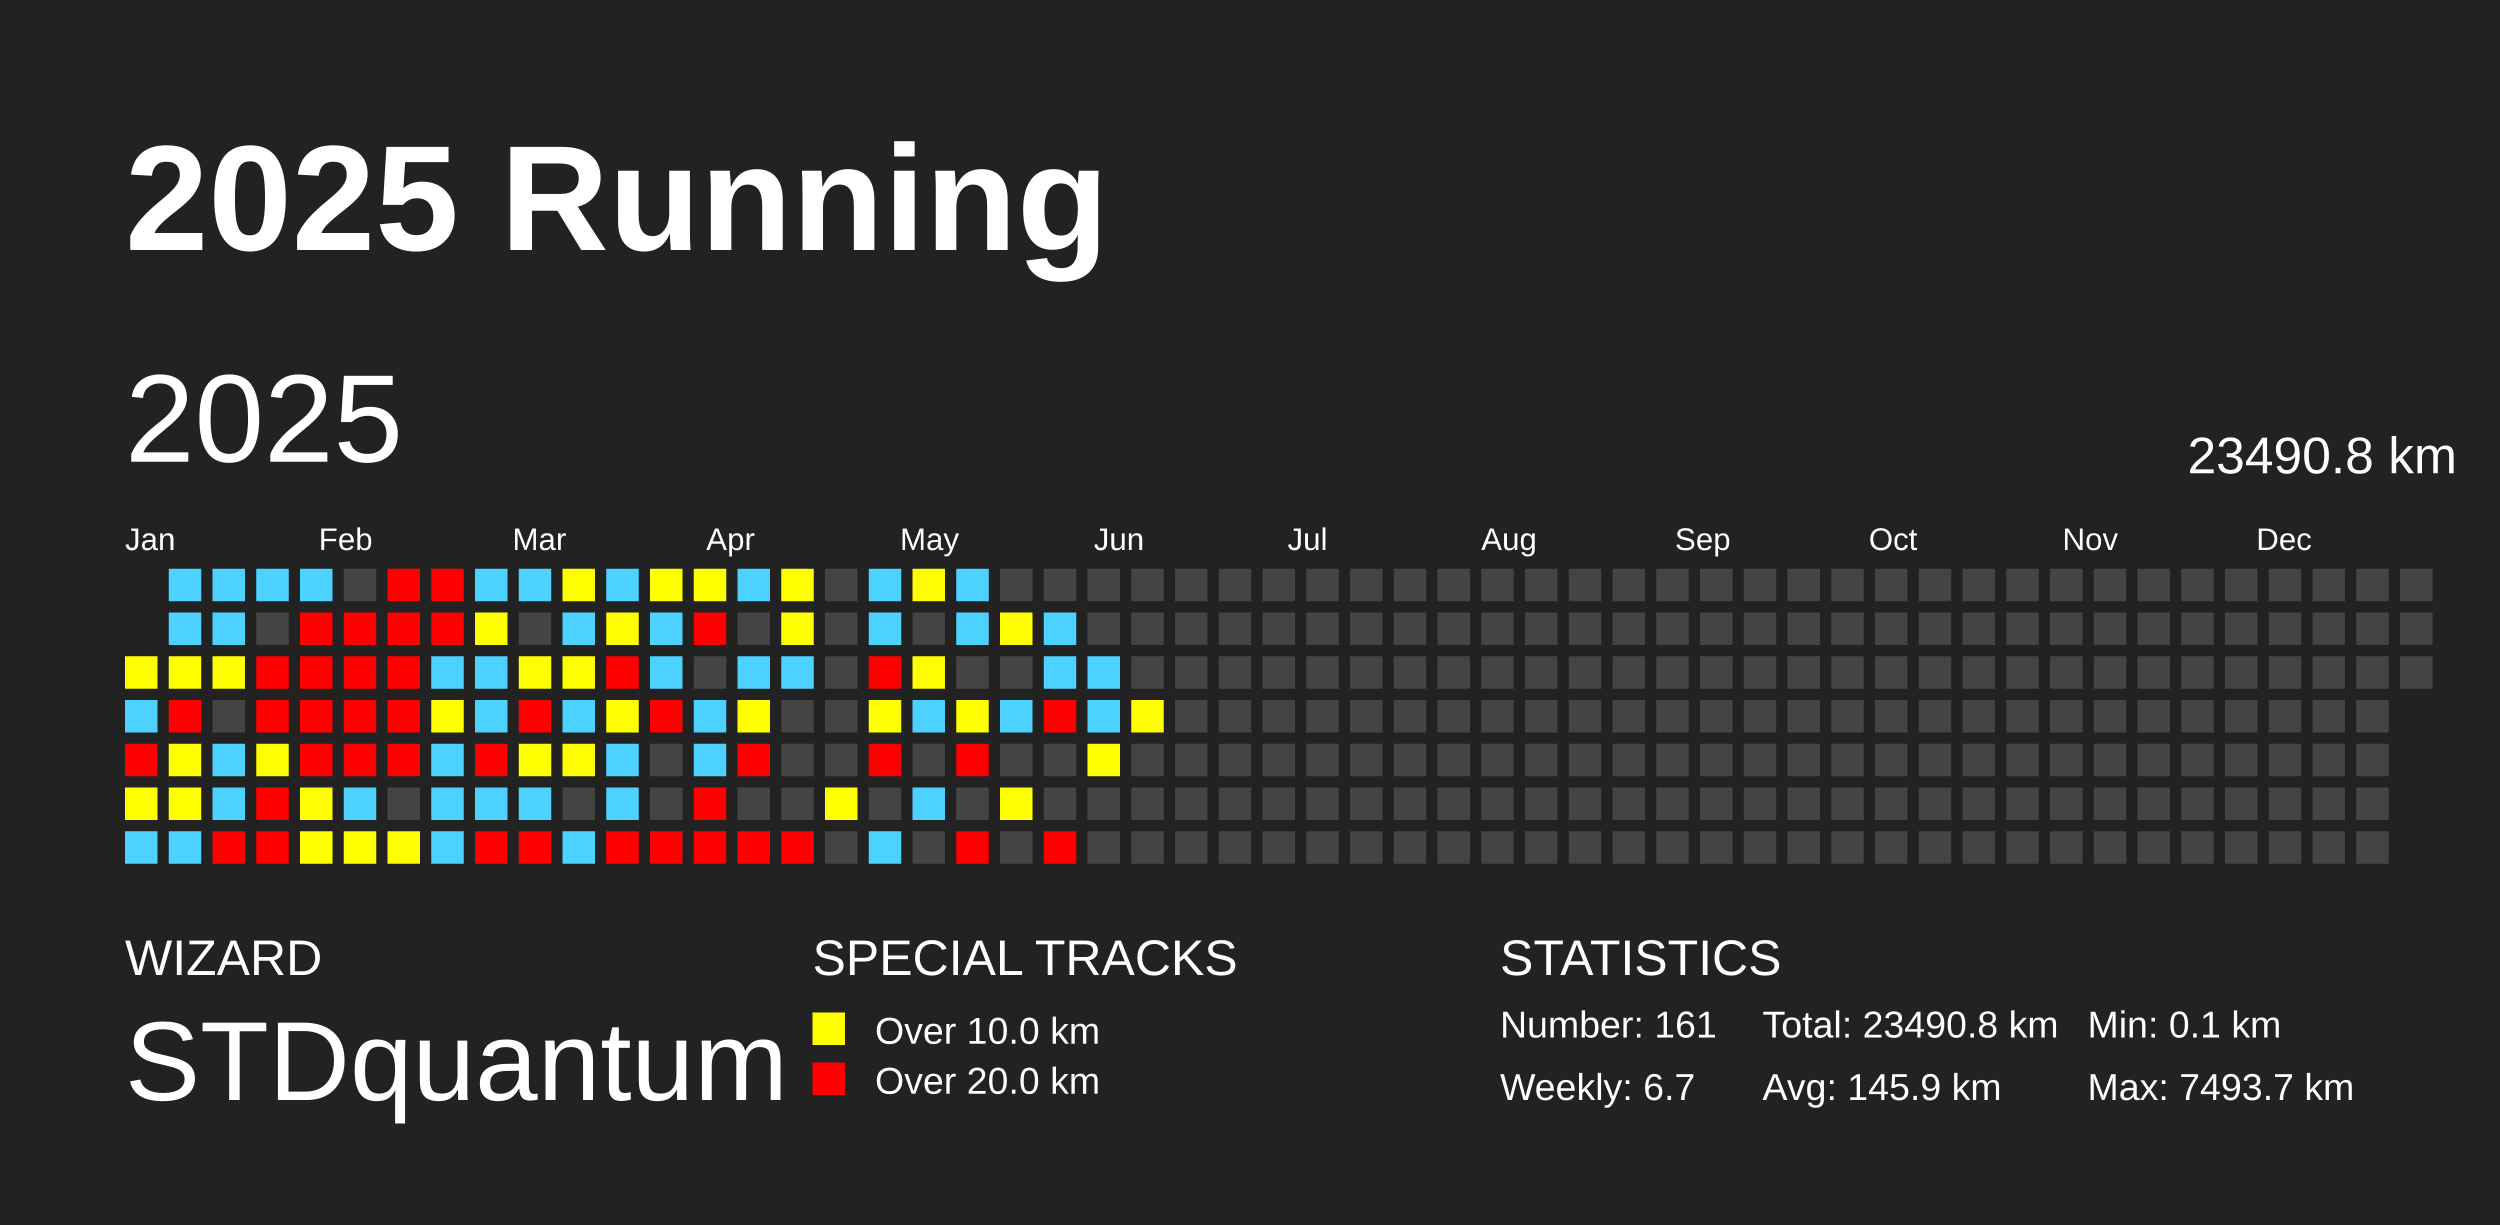
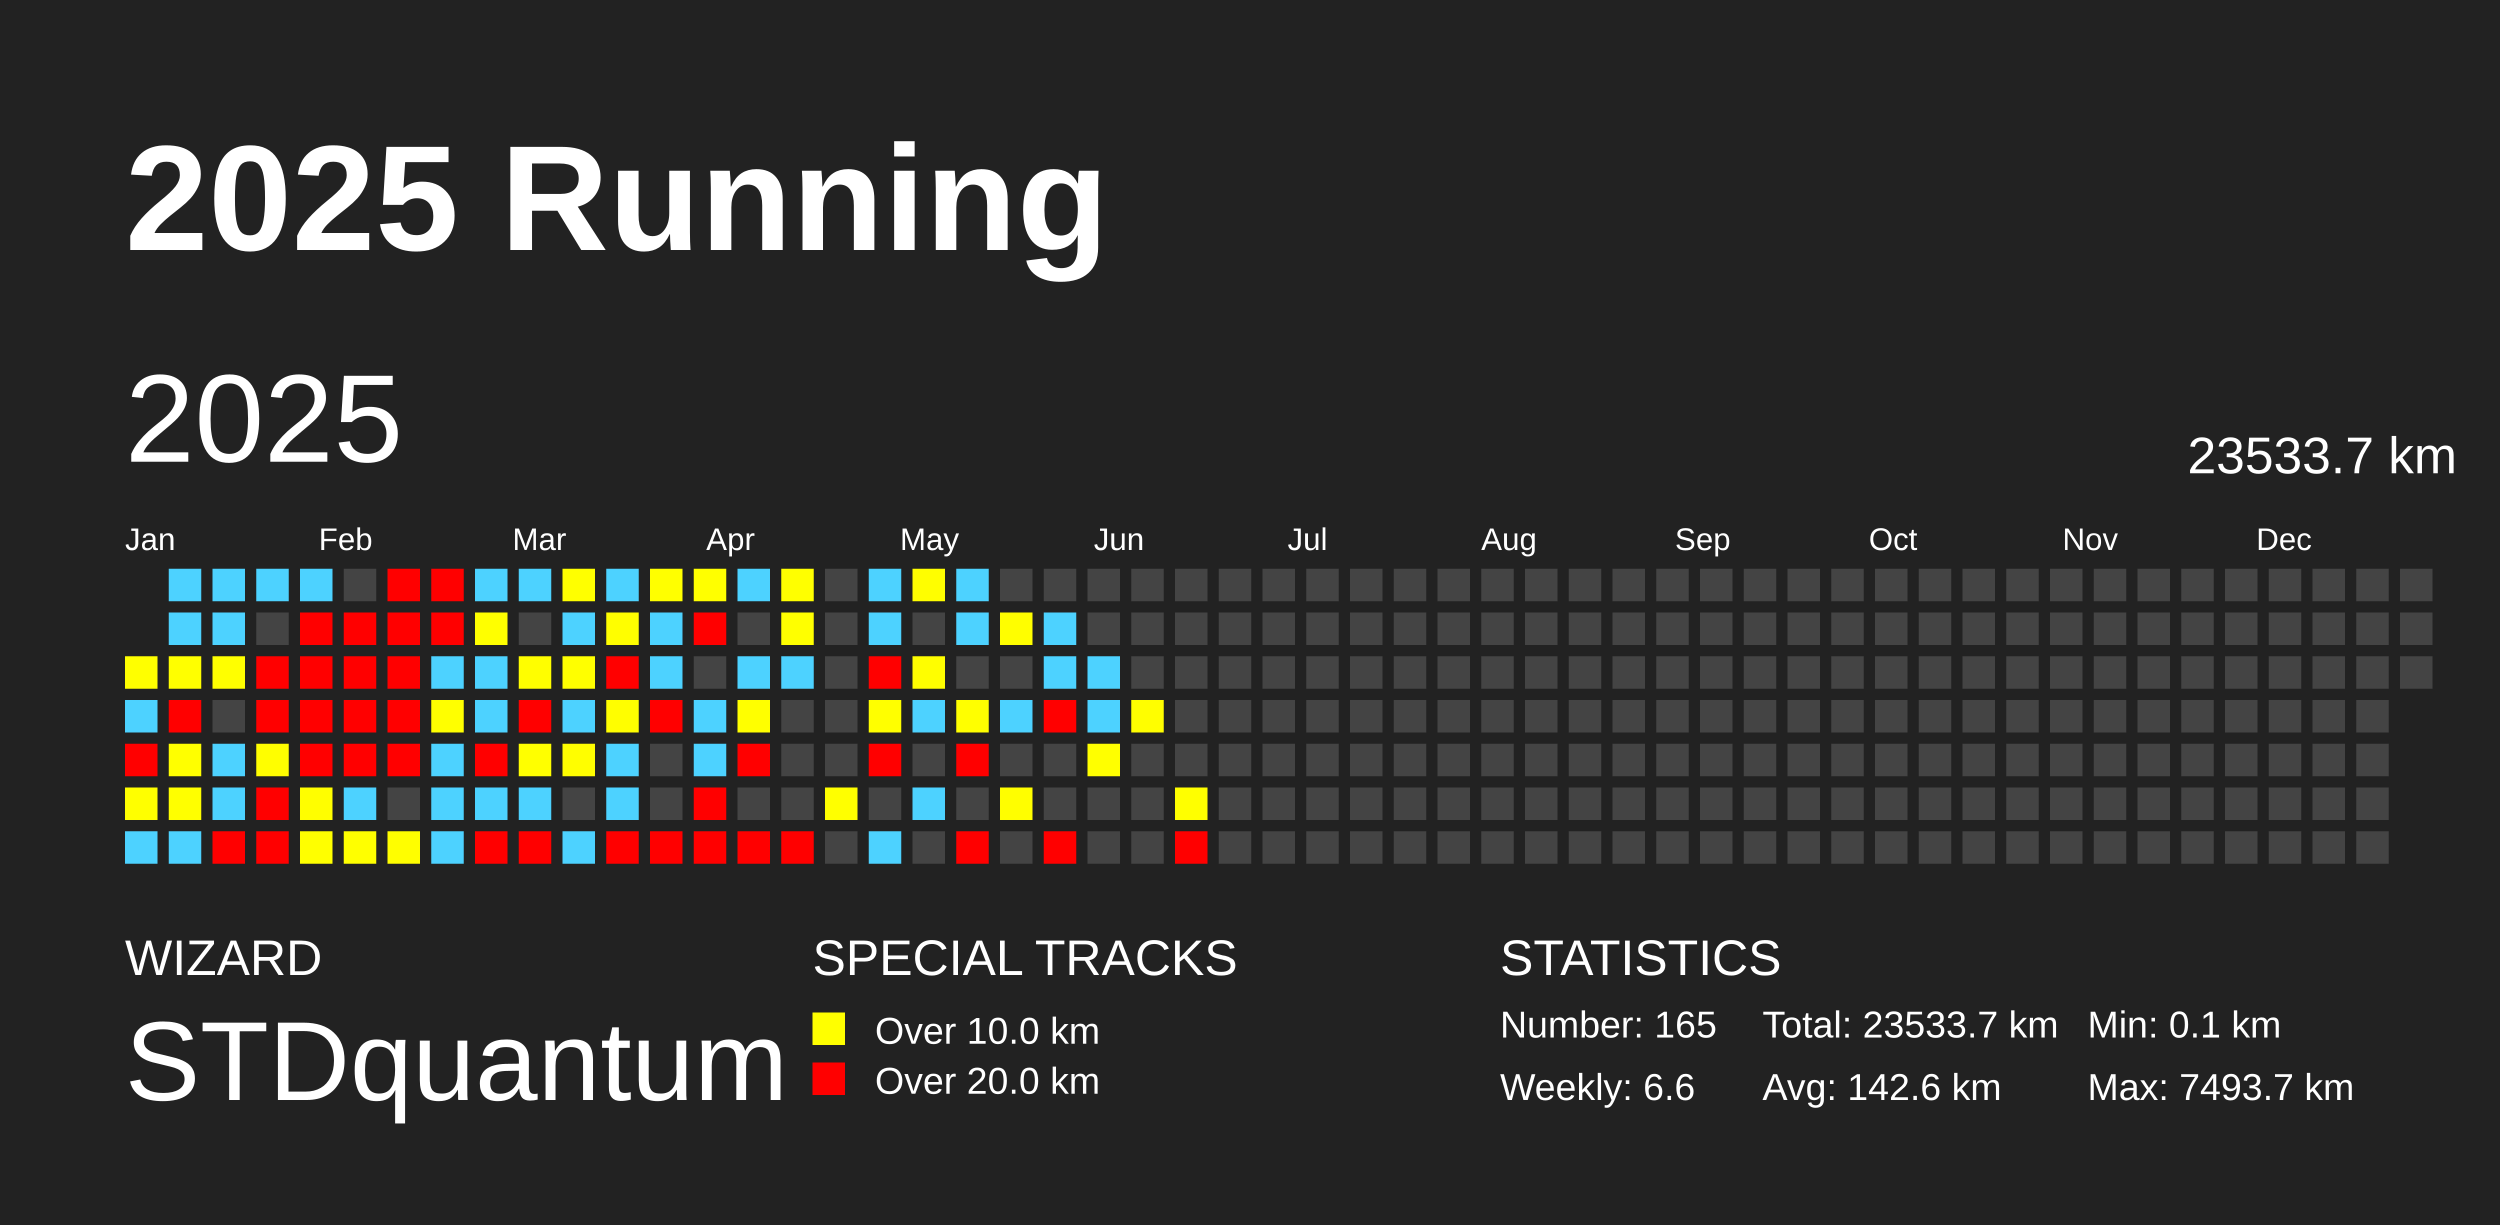
<svg xmlns="http://www.w3.org/2000/svg" baseProfile="full" height="98mm" version="1.1" viewBox="0,0,200,98" width="200mm">
  <defs />
  <rect fill="#222222" height="98" width="200" x="0" y="0" />
  <text fill="#FFFFFF" style="font-size:12px; font-family:Arial; font-weight:bold;" x="10" y="20">2025 Running</text>
  <text fill="#FFFFFF" style="font-size:4px; font-family:Arial" x="10" y="78">WIZARD</text>
  <text fill="#FFFFFF" style="font-size:9px; font-family:Arial" x="10" y="88">STDquantum</text>
  <text fill="#FFFFFF" style="font-size:4px; font-family:Arial" x="65" y="78">SPECIAL TRACKS</text>
  <rect fill="yellow" height="2.6" width="2.6" x="65" y="81" />
  <text fill="#FFFFFF" style="font-size:3px; font-family:Arial" x="70" y="83.5">Over 10.0 km</text>
  <rect fill="red" height="2.6" width="2.6" x="65" y="85" />
  <text fill="#FFFFFF" style="font-size:3px; font-family:Arial" x="70" y="87.5">Over 20.0 km</text>
  <text fill="#FFFFFF" style="font-size:4px; font-family:Arial" x="120" y="78">STATISTICS</text>
-   <text fill="#FFFFFF" style="font-size:3px; font-family:Arial" x="120" y="83">Number: 161</text>
-   <text fill="#FFFFFF" style="font-size:3px; font-family:Arial" x="120" y="88">Weekly: 6.7</text>
-   <text fill="#FFFFFF" style="font-size:3px; font-family:Arial" x="141" y="83">Total: 23490.8 km</text>
-   <text fill="#FFFFFF" style="font-size:3px; font-family:Arial" x="141" y="88">Avg: 145.9 km</text>
+   <text fill="#FFFFFF" style="font-size:3px; font-family:Arial" x="120" y="83">Number: 165</text>
+   <text fill="#FFFFFF" style="font-size:3px; font-family:Arial" x="120" y="88">Weekly: 6.6</text>
+   <text fill="#FFFFFF" style="font-size:3px; font-family:Arial" x="141" y="83">Total: 23533.7 km</text>
+   <text fill="#FFFFFF" style="font-size:3px; font-family:Arial" x="141" y="88">Avg: 142.6 km</text>
  <text fill="#FFFFFF" style="font-size:3px; font-family:Arial" x="167" y="83">Min: 0.1 km</text>
  <text fill="#FFFFFF" style="font-size:3px; font-family:Arial" x="167" y="88">Max: 7493.7 km</text>
  <text dominant-baseline="hanging" fill="#FFFFFF" style="font-size:10.0px; font-family:Arial;" x="10" y="30">2025</text>
-   <text dominant-baseline="hanging" fill="#FFFFFF" style="font-size:4.125px; font-family:Arial;" x="175" y="35">23490.8 km</text>
+   <text dominant-baseline="hanging" fill="#FFFFFF" style="font-size:4.125px; font-family:Arial;" x="175" y="35">23533.7 km</text>
  <text fill="#FFFFFF" style="font-size:2.5px; font-family:Arial" x="10.0" y="44">Jan</text>
  <text fill="#FFFFFF" style="font-size:2.5px; font-family:Arial" x="25.5" y="44">Feb</text>
  <text fill="#FFFFFF" style="font-size:2.5px; font-family:Arial" x="41.0" y="44">Mar</text>
  <text fill="#FFFFFF" style="font-size:2.5px; font-family:Arial" x="56.5" y="44">Apr</text>
  <text fill="#FFFFFF" style="font-size:2.5px; font-family:Arial" x="72.0" y="44">May</text>
  <text fill="#FFFFFF" style="font-size:2.5px; font-family:Arial" x="87.5" y="44">Jun</text>
  <text fill="#FFFFFF" style="font-size:2.5px; font-family:Arial" x="103.0" y="44">Jul</text>
  <text fill="#FFFFFF" style="font-size:2.5px; font-family:Arial" x="118.5" y="44">Aug</text>
  <text fill="#FFFFFF" style="font-size:2.5px; font-family:Arial" x="134.0" y="44">Sep</text>
  <text fill="#FFFFFF" style="font-size:2.5px; font-family:Arial" x="149.5" y="44">Oct</text>
  <text fill="#FFFFFF" style="font-size:2.5px; font-family:Arial" x="165.0" y="44">Nov</text>
  <text fill="#FFFFFF" style="font-size:2.5px; font-family:Arial" x="180.5" y="44">Dec</text>
  <rect fill="#ffff00" height="2.6" width="2.6" x="10.0" y="52.5" />
  <rect fill="#4dd2ff" height="2.6" width="2.6" x="10.0" y="56.0" />
  <rect fill="red" height="2.6" width="2.6" x="10.0" y="59.5" />
  <rect fill="#ffff00" height="2.6" width="2.6" x="10.0" y="63.0" />
  <rect fill="#4dd2ff" height="2.6" width="2.6" x="10.0" y="66.5" />
  <rect fill="#4dd2ff" height="2.6" width="2.6" x="13.5" y="45.5" />
  <rect fill="#4dd2ff" height="2.6" width="2.6" x="13.5" y="49.0" />
  <rect fill="#ffff00" height="2.6" width="2.6" x="13.5" y="52.5" />
  <rect fill="red" height="2.6" width="2.6" x="13.5" y="56.0" />
  <rect fill="#ffff00" height="2.6" width="2.6" x="13.5" y="59.5" />
  <rect fill="#ffff00" height="2.6" width="2.6" x="13.5" y="63.0" />
  <rect fill="#4dd2ff" height="2.6" width="2.6" x="13.5" y="66.5" />
  <rect fill="#4dd2ff" height="2.6" width="2.6" x="17.0" y="45.5" />
  <rect fill="#4dd2ff" height="2.6" width="2.6" x="17.0" y="49.0" />
  <rect fill="#ffff00" height="2.6" width="2.6" x="17.0" y="52.5" />
  <rect fill="#444444" height="2.6" width="2.6" x="17.0" y="56.0" />
  <rect fill="#4dd2ff" height="2.6" width="2.6" x="17.0" y="59.5" />
  <rect fill="#4dd2ff" height="2.6" width="2.6" x="17.0" y="63.0" />
  <rect fill="red" height="2.6" width="2.6" x="17.0" y="66.5" />
  <rect fill="#4dd2ff" height="2.6" width="2.6" x="20.5" y="45.5" />
  <rect fill="#444444" height="2.6" width="2.6" x="20.5" y="49.0" />
  <rect fill="red" height="2.6" width="2.6" x="20.5" y="52.5" />
  <rect fill="red" height="2.6" width="2.6" x="20.5" y="56.0" />
  <rect fill="#fffe00" height="2.6" width="2.6" x="20.5" y="59.5" />
  <rect fill="red" height="2.6" width="2.6" x="20.5" y="63.0" />
  <rect fill="red" height="2.6" width="2.6" x="20.5" y="66.5" />
  <rect fill="#4dd2ff" height="2.6" width="2.6" x="24.0" y="45.5" />
  <rect fill="red" height="2.6" width="2.6" x="24.0" y="49.0" />
  <rect fill="red" height="2.6" width="2.6" x="24.0" y="52.5" />
  <rect fill="red" height="2.6" width="2.6" x="24.0" y="56.0" />
  <rect fill="red" height="2.6" width="2.6" x="24.0" y="59.5" />
  <rect fill="#fffe00" height="2.6" width="2.6" x="24.0" y="63.0" />
  <rect fill="#ffff00" height="2.6" width="2.6" x="24.0" y="66.5" />
  <rect fill="#444444" height="2.6" width="2.6" x="27.5" y="45.5" />
  <rect fill="red" height="2.6" width="2.6" x="27.5" y="49.0" />
  <rect fill="red" height="2.6" width="2.6" x="27.5" y="52.5" />
  <rect fill="red" height="2.6" width="2.6" x="27.5" y="56.0" />
  <rect fill="red" height="2.6" width="2.6" x="27.5" y="59.5" />
  <rect fill="#4dd2ff" height="2.6" width="2.6" x="27.5" y="63.0" />
  <rect fill="#ffff00" height="2.6" width="2.6" x="27.5" y="66.5" />
  <rect fill="red" height="2.6" width="2.6" x="31.0" y="45.5" />
  <rect fill="red" height="2.6" width="2.6" x="31.0" y="49.0" />
  <rect fill="red" height="2.6" width="2.6" x="31.0" y="52.5" />
  <rect fill="red" height="2.6" width="2.6" x="31.0" y="56.0" />
  <rect fill="red" height="2.6" width="2.6" x="31.0" y="59.5" />
  <rect fill="#444444" height="2.6" width="2.6" x="31.0" y="63.0" />
  <rect fill="#fffe00" height="2.6" width="2.6" x="31.0" y="66.5" />
  <rect fill="red" height="2.6" width="2.6" x="34.5" y="45.5" />
  <rect fill="red" height="2.6" width="2.6" x="34.5" y="49.0" />
  <rect fill="#4dd2ff" height="2.6" width="2.6" x="34.5" y="52.5" />
  <rect fill="#ffff00" height="2.6" width="2.6" x="34.5" y="56.0" />
  <rect fill="#4dd2ff" height="2.6" width="2.6" x="34.5" y="59.5" />
  <rect fill="#4dd2ff" height="2.6" width="2.6" x="34.5" y="63.0" />
  <rect fill="#4dd2ff" height="2.6" width="2.6" x="34.5" y="66.5" />
  <rect fill="#4dd2ff" height="2.6" width="2.6" x="38.0" y="45.5" />
  <rect fill="#ffff00" height="2.6" width="2.6" x="38.0" y="49.0" />
  <rect fill="#4dd2ff" height="2.6" width="2.6" x="38.0" y="52.5" />
  <rect fill="#4dd2ff" height="2.6" width="2.6" x="38.0" y="56.0" />
  <rect fill="red" height="2.6" width="2.6" x="38.0" y="59.5" />
  <rect fill="#4dd2ff" height="2.6" width="2.6" x="38.0" y="63.0" />
  <rect fill="red" height="2.6" width="2.6" x="38.0" y="66.5" />
  <rect fill="#4dd2ff" height="2.6" width="2.6" x="41.5" y="45.5" />
  <rect fill="#444444" height="2.6" width="2.6" x="41.5" y="49.0" />
  <rect fill="#fffe00" height="2.6" width="2.6" x="41.5" y="52.5" />
  <rect fill="red" height="2.6" width="2.6" x="41.5" y="56.0" />
  <rect fill="#ffff00" height="2.6" width="2.6" x="41.5" y="59.5" />
  <rect fill="#4dd2ff" height="2.6" width="2.6" x="41.5" y="63.0" />
  <rect fill="red" height="2.6" width="2.6" x="41.5" y="66.5" />
  <rect fill="#ffff00" height="2.6" width="2.6" x="45.0" y="45.5" />
  <rect fill="#4dd2ff" height="2.6" width="2.6" x="45.0" y="49.0" />
  <rect fill="#ffff00" height="2.6" width="2.6" x="45.0" y="52.5" />
  <rect fill="#4dd2ff" height="2.6" width="2.6" x="45.0" y="56.0" />
  <rect fill="#fffe00" height="2.6" width="2.6" x="45.0" y="59.5" />
  <rect fill="#444444" height="2.6" width="2.6" x="45.0" y="63.0" />
  <rect fill="#4dd2ff" height="2.6" width="2.6" x="45.0" y="66.5" />
  <rect fill="#4dd2ff" height="2.6" width="2.6" x="48.5" y="45.5" />
  <rect fill="#fffe00" height="2.6" width="2.6" x="48.5" y="49.0" />
  <rect fill="red" height="2.6" width="2.6" x="48.5" y="52.5" />
  <rect fill="#fffe00" height="2.6" width="2.6" x="48.5" y="56.0" />
  <rect fill="#4dd2ff" height="2.6" width="2.6" x="48.5" y="59.5" />
  <rect fill="#4dd2ff" height="2.6" width="2.6" x="48.5" y="63.0" />
  <rect fill="red" height="2.6" width="2.6" x="48.5" y="66.5" />
  <rect fill="#ffff00" height="2.6" width="2.6" x="52.0" y="45.5" />
  <rect fill="#4dd2ff" height="2.6" width="2.6" x="52.0" y="49.0" />
  <rect fill="#4dd2ff" height="2.6" width="2.6" x="52.0" y="52.5" />
  <rect fill="red" height="2.6" width="2.6" x="52.0" y="56.0" />
  <rect fill="#444444" height="2.6" width="2.6" x="52.0" y="59.5" />
  <rect fill="#444444" height="2.6" width="2.6" x="52.0" y="63.0" />
  <rect fill="red" height="2.6" width="2.6" x="52.0" y="66.5" />
  <rect fill="#ffff00" height="2.6" width="2.6" x="55.5" y="45.5" />
  <rect fill="red" height="2.6" width="2.6" x="55.5" y="49.0" />
  <rect fill="#444444" height="2.6" width="2.6" x="55.5" y="52.5" />
  <rect fill="#4dd2ff" height="2.6" width="2.6" x="55.5" y="56.0" />
  <rect fill="#4dd2ff" height="2.6" width="2.6" x="55.5" y="59.5" />
  <rect fill="red" height="2.6" width="2.6" x="55.5" y="63.0" />
  <rect fill="red" height="2.6" width="2.6" x="55.5" y="66.5" />
  <rect fill="#4dd2ff" height="2.6" width="2.6" x="59.0" y="45.5" />
  <rect fill="#444444" height="2.6" width="2.6" x="59.0" y="49.0" />
  <rect fill="#4dd2ff" height="2.6" width="2.6" x="59.0" y="52.5" />
  <rect fill="#ffff00" height="2.6" width="2.6" x="59.0" y="56.0" />
  <rect fill="red" height="2.6" width="2.6" x="59.0" y="59.5" />
  <rect fill="#444444" height="2.6" width="2.6" x="59.0" y="63.0" />
  <rect fill="red" height="2.6" width="2.6" x="59.0" y="66.5" />
  <rect fill="#ffff00" height="2.6" width="2.6" x="62.5" y="45.5" />
  <rect fill="#ffff00" height="2.6" width="2.6" x="62.5" y="49.0" />
  <rect fill="#4dd2ff" height="2.6" width="2.6" x="62.5" y="52.5" />
  <rect fill="#444444" height="2.6" width="2.6" x="62.5" y="56.0" />
  <rect fill="#444444" height="2.6" width="2.6" x="62.5" y="59.5" />
  <rect fill="#444444" height="2.6" width="2.6" x="62.5" y="63.0" />
  <rect fill="red" height="2.6" width="2.6" x="62.5" y="66.5" />
  <rect fill="#444444" height="2.6" width="2.6" x="66.0" y="45.5" />
  <rect fill="#444444" height="2.6" width="2.6" x="66.0" y="49.0" />
  <rect fill="#444444" height="2.6" width="2.6" x="66.0" y="52.5" />
  <rect fill="#444444" height="2.6" width="2.6" x="66.0" y="56.0" />
  <rect fill="#444444" height="2.6" width="2.6" x="66.0" y="59.5" />
  <rect fill="#ffff00" height="2.6" width="2.6" x="66.0" y="63.0" />
  <rect fill="#444444" height="2.6" width="2.6" x="66.0" y="66.5" />
  <rect fill="#4dd2ff" height="2.6" width="2.6" x="69.5" y="45.5" />
  <rect fill="#4dd2ff" height="2.6" width="2.6" x="69.5" y="49.0" />
  <rect fill="red" height="2.6" width="2.6" x="69.5" y="52.5" />
  <rect fill="#ffff00" height="2.6" width="2.6" x="69.5" y="56.0" />
  <rect fill="red" height="2.6" width="2.6" x="69.5" y="59.5" />
  <rect fill="#444444" height="2.6" width="2.6" x="69.5" y="63.0" />
  <rect fill="#4dd2ff" height="2.6" width="2.6" x="69.5" y="66.5" />
  <rect fill="#fffe00" height="2.6" width="2.6" x="73.0" y="45.5" />
  <rect fill="#444444" height="2.6" width="2.6" x="73.0" y="49.0" />
  <rect fill="#fffe00" height="2.6" width="2.6" x="73.0" y="52.5" />
  <rect fill="#4dd2ff" height="2.6" width="2.6" x="73.0" y="56.0" />
  <rect fill="#444444" height="2.6" width="2.6" x="73.0" y="59.5" />
  <rect fill="#4dd2ff" height="2.6" width="2.6" x="73.0" y="63.0" />
  <rect fill="#444444" height="2.6" width="2.6" x="73.0" y="66.5" />
  <rect fill="#4dd2ff" height="2.6" width="2.6" x="76.5" y="45.5" />
  <rect fill="#4dd2ff" height="2.6" width="2.6" x="76.5" y="49.0" />
  <rect fill="#444444" height="2.6" width="2.6" x="76.5" y="52.5" />
  <rect fill="#ffff00" height="2.6" width="2.6" x="76.5" y="56.0" />
  <rect fill="red" height="2.6" width="2.6" x="76.5" y="59.5" />
  <rect fill="#444444" height="2.6" width="2.6" x="76.5" y="63.0" />
  <rect fill="red" height="2.6" width="2.6" x="76.5" y="66.5" />
  <rect fill="#444444" height="2.6" width="2.6" x="80.0" y="45.5" />
  <rect fill="#fffe00" height="2.6" width="2.6" x="80.0" y="49.0" />
  <rect fill="#444444" height="2.6" width="2.6" x="80.0" y="52.5" />
  <rect fill="#4dd2ff" height="2.6" width="2.6" x="80.0" y="56.0" />
  <rect fill="#444444" height="2.6" width="2.6" x="80.0" y="59.5" />
  <rect fill="#fffe00" height="2.6" width="2.6" x="80.0" y="63.0" />
  <rect fill="#444444" height="2.6" width="2.6" x="80.0" y="66.5" />
  <rect fill="#444444" height="2.6" width="2.6" x="83.5" y="45.5" />
  <rect fill="#4dd2ff" height="2.6" width="2.6" x="83.5" y="49.0" />
  <rect fill="#4dd2ff" height="2.6" width="2.6" x="83.5" y="52.5" />
  <rect fill="red" height="2.6" width="2.6" x="83.5" y="56.0" />
  <rect fill="#444444" height="2.6" width="2.6" x="83.5" y="59.5" />
  <rect fill="#444444" height="2.6" width="2.6" x="83.5" y="63.0" />
  <rect fill="red" height="2.6" width="2.6" x="83.5" y="66.5" />
  <rect fill="#444444" height="2.6" width="2.6" x="87.0" y="45.5" />
  <rect fill="#444444" height="2.6" width="2.6" x="87.0" y="49.0" />
  <rect fill="#4dd2ff" height="2.6" width="2.6" x="87.0" y="52.5" />
  <rect fill="#4dd2ff" height="2.6" width="2.6" x="87.0" y="56.0" />
  <rect fill="#ffff00" height="2.6" width="2.6" x="87.0" y="59.5" />
  <rect fill="#444444" height="2.6" width="2.6" x="87.0" y="63.0" />
  <rect fill="#444444" height="2.6" width="2.6" x="87.0" y="66.5" />
  <rect fill="#444444" height="2.6" width="2.6" x="90.5" y="45.5" />
  <rect fill="#444444" height="2.6" width="2.6" x="90.5" y="49.0" />
  <rect fill="#444444" height="2.6" width="2.6" x="90.5" y="52.5" />
  <rect fill="#fffe00" height="2.6" width="2.6" x="90.5" y="56.0" />
  <rect fill="#444444" height="2.6" width="2.6" x="90.5" y="59.5" />
  <rect fill="#444444" height="2.6" width="2.6" x="90.5" y="63.0" />
  <rect fill="#444444" height="2.6" width="2.6" x="90.5" y="66.5" />
  <rect fill="#444444" height="2.6" width="2.6" x="94.0" y="45.5" />
  <rect fill="#444444" height="2.6" width="2.6" x="94.0" y="49.0" />
  <rect fill="#444444" height="2.6" width="2.6" x="94.0" y="52.5" />
  <rect fill="#444444" height="2.6" width="2.6" x="94.0" y="56.0" />
  <rect fill="#444444" height="2.6" width="2.6" x="94.0" y="59.5" />
-   <rect fill="#444444" height="2.6" width="2.6" x="94.0" y="63.0" />
-   <rect fill="#444444" height="2.6" width="2.6" x="94.0" y="66.5" />
+   <rect fill="#ffff00" height="2.6" width="2.6" x="94.0" y="63.0" />
+   <rect fill="red" height="2.6" width="2.6" x="94.0" y="66.5" />
  <rect fill="#444444" height="2.6" width="2.6" x="97.5" y="45.5" />
  <rect fill="#444444" height="2.6" width="2.6" x="97.5" y="49.0" />
  <rect fill="#444444" height="2.6" width="2.6" x="97.5" y="52.5" />
  <rect fill="#444444" height="2.6" width="2.6" x="97.5" y="56.0" />
  <rect fill="#444444" height="2.6" width="2.6" x="97.5" y="59.5" />
  <rect fill="#444444" height="2.6" width="2.6" x="97.5" y="63.0" />
  <rect fill="#444444" height="2.6" width="2.6" x="97.5" y="66.5" />
  <rect fill="#444444" height="2.6" width="2.6" x="101.0" y="45.5" />
  <rect fill="#444444" height="2.6" width="2.6" x="101.0" y="49.0" />
  <rect fill="#444444" height="2.6" width="2.6" x="101.0" y="52.5" />
  <rect fill="#444444" height="2.6" width="2.6" x="101.0" y="56.0" />
  <rect fill="#444444" height="2.6" width="2.6" x="101.0" y="59.5" />
  <rect fill="#444444" height="2.6" width="2.6" x="101.0" y="63.0" />
  <rect fill="#444444" height="2.6" width="2.6" x="101.0" y="66.5" />
  <rect fill="#444444" height="2.6" width="2.6" x="104.5" y="45.5" />
  <rect fill="#444444" height="2.6" width="2.6" x="104.5" y="49.0" />
  <rect fill="#444444" height="2.6" width="2.6" x="104.5" y="52.5" />
  <rect fill="#444444" height="2.6" width="2.6" x="104.5" y="56.0" />
  <rect fill="#444444" height="2.6" width="2.6" x="104.5" y="59.5" />
  <rect fill="#444444" height="2.6" width="2.6" x="104.5" y="63.0" />
  <rect fill="#444444" height="2.6" width="2.6" x="104.5" y="66.5" />
  <rect fill="#444444" height="2.6" width="2.6" x="108.0" y="45.5" />
  <rect fill="#444444" height="2.6" width="2.6" x="108.0" y="49.0" />
  <rect fill="#444444" height="2.6" width="2.6" x="108.0" y="52.5" />
  <rect fill="#444444" height="2.6" width="2.6" x="108.0" y="56.0" />
  <rect fill="#444444" height="2.6" width="2.6" x="108.0" y="59.5" />
  <rect fill="#444444" height="2.6" width="2.6" x="108.0" y="63.0" />
  <rect fill="#444444" height="2.6" width="2.6" x="108.0" y="66.5" />
  <rect fill="#444444" height="2.6" width="2.6" x="111.5" y="45.5" />
  <rect fill="#444444" height="2.6" width="2.6" x="111.5" y="49.0" />
  <rect fill="#444444" height="2.6" width="2.6" x="111.5" y="52.5" />
  <rect fill="#444444" height="2.6" width="2.6" x="111.5" y="56.0" />
  <rect fill="#444444" height="2.6" width="2.6" x="111.5" y="59.5" />
  <rect fill="#444444" height="2.6" width="2.6" x="111.5" y="63.0" />
  <rect fill="#444444" height="2.6" width="2.6" x="111.5" y="66.5" />
  <rect fill="#444444" height="2.6" width="2.6" x="115.0" y="45.5" />
  <rect fill="#444444" height="2.6" width="2.6" x="115.0" y="49.0" />
  <rect fill="#444444" height="2.6" width="2.6" x="115.0" y="52.5" />
  <rect fill="#444444" height="2.6" width="2.6" x="115.0" y="56.0" />
  <rect fill="#444444" height="2.6" width="2.6" x="115.0" y="59.5" />
  <rect fill="#444444" height="2.6" width="2.6" x="115.0" y="63.0" />
  <rect fill="#444444" height="2.6" width="2.6" x="115.0" y="66.5" />
  <rect fill="#444444" height="2.6" width="2.6" x="118.5" y="45.5" />
  <rect fill="#444444" height="2.6" width="2.6" x="118.5" y="49.0" />
  <rect fill="#444444" height="2.6" width="2.6" x="118.5" y="52.5" />
  <rect fill="#444444" height="2.6" width="2.6" x="118.5" y="56.0" />
  <rect fill="#444444" height="2.6" width="2.6" x="118.5" y="59.5" />
  <rect fill="#444444" height="2.6" width="2.6" x="118.5" y="63.0" />
  <rect fill="#444444" height="2.6" width="2.6" x="118.5" y="66.5" />
  <rect fill="#444444" height="2.6" width="2.6" x="122.0" y="45.5" />
  <rect fill="#444444" height="2.6" width="2.6" x="122.0" y="49.0" />
  <rect fill="#444444" height="2.6" width="2.6" x="122.0" y="52.5" />
  <rect fill="#444444" height="2.6" width="2.6" x="122.0" y="56.0" />
  <rect fill="#444444" height="2.6" width="2.6" x="122.0" y="59.5" />
  <rect fill="#444444" height="2.6" width="2.6" x="122.0" y="63.0" />
  <rect fill="#444444" height="2.6" width="2.6" x="122.0" y="66.5" />
  <rect fill="#444444" height="2.6" width="2.6" x="125.5" y="45.5" />
  <rect fill="#444444" height="2.6" width="2.6" x="125.5" y="49.0" />
  <rect fill="#444444" height="2.6" width="2.6" x="125.5" y="52.5" />
  <rect fill="#444444" height="2.6" width="2.6" x="125.5" y="56.0" />
  <rect fill="#444444" height="2.6" width="2.6" x="125.5" y="59.5" />
  <rect fill="#444444" height="2.6" width="2.6" x="125.5" y="63.0" />
  <rect fill="#444444" height="2.6" width="2.6" x="125.5" y="66.5" />
  <rect fill="#444444" height="2.6" width="2.6" x="129.0" y="45.5" />
  <rect fill="#444444" height="2.6" width="2.6" x="129.0" y="49.0" />
  <rect fill="#444444" height="2.6" width="2.6" x="129.0" y="52.5" />
  <rect fill="#444444" height="2.6" width="2.6" x="129.0" y="56.0" />
  <rect fill="#444444" height="2.6" width="2.6" x="129.0" y="59.5" />
  <rect fill="#444444" height="2.6" width="2.6" x="129.0" y="63.0" />
  <rect fill="#444444" height="2.6" width="2.6" x="129.0" y="66.5" />
  <rect fill="#444444" height="2.6" width="2.6" x="132.5" y="45.5" />
  <rect fill="#444444" height="2.6" width="2.6" x="132.5" y="49.0" />
  <rect fill="#444444" height="2.6" width="2.6" x="132.5" y="52.5" />
  <rect fill="#444444" height="2.6" width="2.6" x="132.5" y="56.0" />
  <rect fill="#444444" height="2.6" width="2.6" x="132.5" y="59.5" />
  <rect fill="#444444" height="2.6" width="2.6" x="132.5" y="63.0" />
  <rect fill="#444444" height="2.6" width="2.6" x="132.5" y="66.5" />
  <rect fill="#444444" height="2.6" width="2.6" x="136.0" y="45.5" />
  <rect fill="#444444" height="2.6" width="2.6" x="136.0" y="49.0" />
  <rect fill="#444444" height="2.6" width="2.6" x="136.0" y="52.5" />
  <rect fill="#444444" height="2.6" width="2.6" x="136.0" y="56.0" />
  <rect fill="#444444" height="2.6" width="2.6" x="136.0" y="59.5" />
  <rect fill="#444444" height="2.6" width="2.6" x="136.0" y="63.0" />
  <rect fill="#444444" height="2.6" width="2.6" x="136.0" y="66.5" />
  <rect fill="#444444" height="2.6" width="2.6" x="139.5" y="45.5" />
  <rect fill="#444444" height="2.6" width="2.6" x="139.5" y="49.0" />
  <rect fill="#444444" height="2.6" width="2.6" x="139.5" y="52.5" />
  <rect fill="#444444" height="2.6" width="2.6" x="139.5" y="56.0" />
  <rect fill="#444444" height="2.6" width="2.6" x="139.5" y="59.5" />
  <rect fill="#444444" height="2.6" width="2.6" x="139.5" y="63.0" />
  <rect fill="#444444" height="2.6" width="2.6" x="139.5" y="66.5" />
  <rect fill="#444444" height="2.6" width="2.6" x="143.0" y="45.5" />
  <rect fill="#444444" height="2.6" width="2.6" x="143.0" y="49.0" />
  <rect fill="#444444" height="2.6" width="2.6" x="143.0" y="52.5" />
  <rect fill="#444444" height="2.6" width="2.6" x="143.0" y="56.0" />
  <rect fill="#444444" height="2.6" width="2.6" x="143.0" y="59.5" />
  <rect fill="#444444" height="2.6" width="2.6" x="143.0" y="63.0" />
  <rect fill="#444444" height="2.6" width="2.6" x="143.0" y="66.5" />
  <rect fill="#444444" height="2.6" width="2.6" x="146.5" y="45.5" />
  <rect fill="#444444" height="2.6" width="2.6" x="146.5" y="49.0" />
  <rect fill="#444444" height="2.6" width="2.6" x="146.5" y="52.5" />
  <rect fill="#444444" height="2.6" width="2.6" x="146.5" y="56.0" />
  <rect fill="#444444" height="2.6" width="2.6" x="146.5" y="59.5" />
  <rect fill="#444444" height="2.6" width="2.6" x="146.5" y="63.0" />
  <rect fill="#444444" height="2.6" width="2.6" x="146.5" y="66.5" />
  <rect fill="#444444" height="2.6" width="2.6" x="150.0" y="45.5" />
  <rect fill="#444444" height="2.6" width="2.6" x="150.0" y="49.0" />
  <rect fill="#444444" height="2.6" width="2.6" x="150.0" y="52.5" />
  <rect fill="#444444" height="2.6" width="2.6" x="150.0" y="56.0" />
  <rect fill="#444444" height="2.6" width="2.6" x="150.0" y="59.5" />
  <rect fill="#444444" height="2.6" width="2.6" x="150.0" y="63.0" />
  <rect fill="#444444" height="2.6" width="2.6" x="150.0" y="66.5" />
  <rect fill="#444444" height="2.6" width="2.6" x="153.5" y="45.5" />
  <rect fill="#444444" height="2.6" width="2.6" x="153.5" y="49.0" />
  <rect fill="#444444" height="2.6" width="2.6" x="153.5" y="52.5" />
  <rect fill="#444444" height="2.6" width="2.6" x="153.5" y="56.0" />
  <rect fill="#444444" height="2.6" width="2.6" x="153.5" y="59.5" />
  <rect fill="#444444" height="2.6" width="2.6" x="153.5" y="63.0" />
  <rect fill="#444444" height="2.6" width="2.6" x="153.5" y="66.5" />
  <rect fill="#444444" height="2.6" width="2.6" x="157.0" y="45.5" />
  <rect fill="#444444" height="2.6" width="2.6" x="157.0" y="49.0" />
  <rect fill="#444444" height="2.6" width="2.6" x="157.0" y="52.5" />
  <rect fill="#444444" height="2.6" width="2.6" x="157.0" y="56.0" />
  <rect fill="#444444" height="2.6" width="2.6" x="157.0" y="59.5" />
  <rect fill="#444444" height="2.6" width="2.6" x="157.0" y="63.0" />
  <rect fill="#444444" height="2.6" width="2.6" x="157.0" y="66.5" />
  <rect fill="#444444" height="2.6" width="2.6" x="160.5" y="45.5" />
  <rect fill="#444444" height="2.6" width="2.6" x="160.5" y="49.0" />
  <rect fill="#444444" height="2.6" width="2.6" x="160.5" y="52.5" />
  <rect fill="#444444" height="2.6" width="2.6" x="160.5" y="56.0" />
  <rect fill="#444444" height="2.6" width="2.6" x="160.5" y="59.5" />
  <rect fill="#444444" height="2.6" width="2.6" x="160.5" y="63.0" />
  <rect fill="#444444" height="2.6" width="2.6" x="160.5" y="66.5" />
  <rect fill="#444444" height="2.6" width="2.6" x="164.0" y="45.5" />
  <rect fill="#444444" height="2.6" width="2.6" x="164.0" y="49.0" />
  <rect fill="#444444" height="2.6" width="2.6" x="164.0" y="52.5" />
  <rect fill="#444444" height="2.6" width="2.6" x="164.0" y="56.0" />
  <rect fill="#444444" height="2.6" width="2.6" x="164.0" y="59.5" />
  <rect fill="#444444" height="2.6" width="2.6" x="164.0" y="63.0" />
  <rect fill="#444444" height="2.6" width="2.6" x="164.0" y="66.5" />
  <rect fill="#444444" height="2.6" width="2.6" x="167.5" y="45.5" />
  <rect fill="#444444" height="2.6" width="2.6" x="167.5" y="49.0" />
  <rect fill="#444444" height="2.6" width="2.6" x="167.5" y="52.5" />
  <rect fill="#444444" height="2.6" width="2.6" x="167.5" y="56.0" />
  <rect fill="#444444" height="2.6" width="2.6" x="167.5" y="59.5" />
  <rect fill="#444444" height="2.6" width="2.6" x="167.5" y="63.0" />
  <rect fill="#444444" height="2.6" width="2.6" x="167.5" y="66.5" />
  <rect fill="#444444" height="2.6" width="2.6" x="171.0" y="45.5" />
  <rect fill="#444444" height="2.6" width="2.6" x="171.0" y="49.0" />
  <rect fill="#444444" height="2.6" width="2.6" x="171.0" y="52.5" />
  <rect fill="#444444" height="2.6" width="2.6" x="171.0" y="56.0" />
  <rect fill="#444444" height="2.6" width="2.6" x="171.0" y="59.5" />
  <rect fill="#444444" height="2.6" width="2.6" x="171.0" y="63.0" />
  <rect fill="#444444" height="2.6" width="2.6" x="171.0" y="66.5" />
  <rect fill="#444444" height="2.6" width="2.6" x="174.5" y="45.5" />
  <rect fill="#444444" height="2.6" width="2.6" x="174.5" y="49.0" />
  <rect fill="#444444" height="2.6" width="2.6" x="174.5" y="52.5" />
  <rect fill="#444444" height="2.6" width="2.6" x="174.5" y="56.0" />
  <rect fill="#444444" height="2.6" width="2.6" x="174.5" y="59.5" />
  <rect fill="#444444" height="2.6" width="2.6" x="174.5" y="63.0" />
  <rect fill="#444444" height="2.6" width="2.6" x="174.5" y="66.5" />
  <rect fill="#444444" height="2.6" width="2.6" x="178.0" y="45.5" />
  <rect fill="#444444" height="2.6" width="2.6" x="178.0" y="49.0" />
  <rect fill="#444444" height="2.6" width="2.6" x="178.0" y="52.5" />
  <rect fill="#444444" height="2.6" width="2.6" x="178.0" y="56.0" />
  <rect fill="#444444" height="2.6" width="2.6" x="178.0" y="59.5" />
  <rect fill="#444444" height="2.6" width="2.6" x="178.0" y="63.0" />
  <rect fill="#444444" height="2.6" width="2.6" x="178.0" y="66.5" />
  <rect fill="#444444" height="2.6" width="2.6" x="181.5" y="45.5" />
  <rect fill="#444444" height="2.6" width="2.6" x="181.5" y="49.0" />
  <rect fill="#444444" height="2.6" width="2.6" x="181.5" y="52.5" />
  <rect fill="#444444" height="2.6" width="2.6" x="181.5" y="56.0" />
  <rect fill="#444444" height="2.6" width="2.6" x="181.5" y="59.5" />
  <rect fill="#444444" height="2.6" width="2.6" x="181.5" y="63.0" />
  <rect fill="#444444" height="2.6" width="2.6" x="181.5" y="66.5" />
  <rect fill="#444444" height="2.6" width="2.6" x="185.0" y="45.5" />
  <rect fill="#444444" height="2.6" width="2.6" x="185.0" y="49.0" />
  <rect fill="#444444" height="2.6" width="2.6" x="185.0" y="52.5" />
  <rect fill="#444444" height="2.6" width="2.6" x="185.0" y="56.0" />
  <rect fill="#444444" height="2.6" width="2.6" x="185.0" y="59.5" />
  <rect fill="#444444" height="2.6" width="2.6" x="185.0" y="63.0" />
  <rect fill="#444444" height="2.6" width="2.6" x="185.0" y="66.5" />
  <rect fill="#444444" height="2.6" width="2.6" x="188.5" y="45.5" />
  <rect fill="#444444" height="2.6" width="2.6" x="188.5" y="49.0" />
  <rect fill="#444444" height="2.6" width="2.6" x="188.5" y="52.5" />
  <rect fill="#444444" height="2.6" width="2.6" x="188.5" y="56.0" />
  <rect fill="#444444" height="2.6" width="2.6" x="188.5" y="59.5" />
  <rect fill="#444444" height="2.6" width="2.6" x="188.5" y="63.0" />
  <rect fill="#444444" height="2.6" width="2.6" x="188.5" y="66.5" />
  <rect fill="#444444" height="2.6" width="2.6" x="192.0" y="45.5" />
  <rect fill="#444444" height="2.6" width="2.6" x="192.0" y="49.0" />
  <rect fill="#444444" height="2.6" width="2.6" x="192.0" y="52.5" />
</svg>
